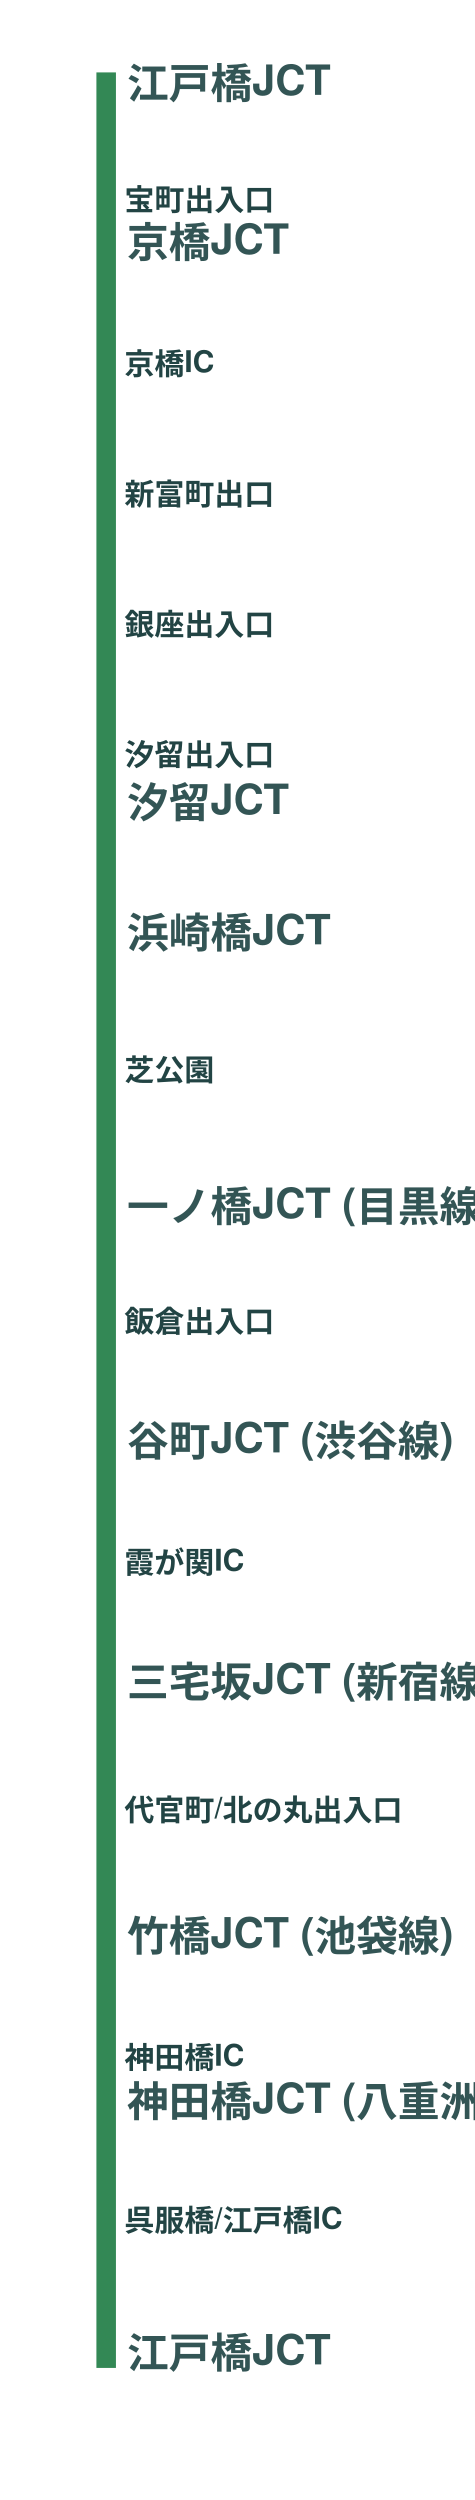
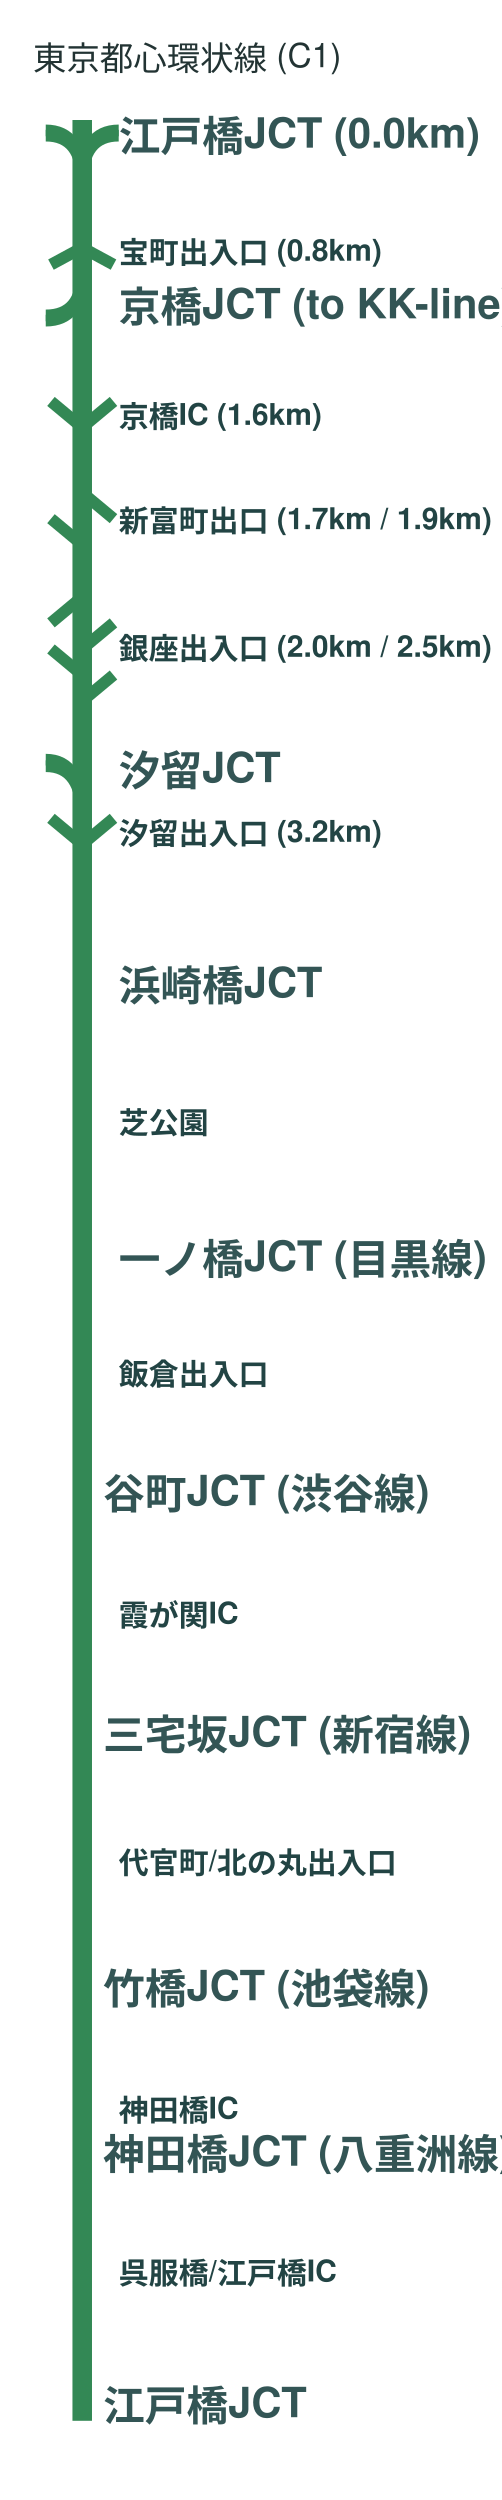
<svg xmlns="http://www.w3.org/2000/svg" xmlns:xlink="http://www.w3.org/1999/xlink" version="1.1" baseProfile="full" height="1420">
  <defs>
-     <g id="tokyo-expwy-c2">
-       <g id="tokyo-expwy-c2-texts" font-family="Helvetica, Arial, 'Hiragino Kaku Gothic ProN', Meiryo, sans-serif">
-         <g id="tokyo-expwy-c2-jct-labels" font-size="32" font-weight="bold" fill="#355">
-           <text x="16" y="8">江戸橋JCT</text>
-           <text x="16" y="130">京橋JCT</text>
-           <text x="16" y="560">汐留JCT</text>
-           <text x="16" y="660">浜崎橋JCT</text>
-           <text x="16" y="870">一ノ橋JCT (目黒線)</text>
+     <g id="tokyo-expwy-c1">
+       <g id="tokyo-expwy-c1-labels">
+         <g id="tokyo-expwy-c1-jct-labels" font-size="32" font-weight="bold" fill="#355">
+           <text x="28" y="8">江戸橋JCT (0.0km)</text>
+           <text x="28" y="139">京橋JCT (to KK-line)</text>
+           <text x="28" y="495">汐留JCT</text>
+           <text x="28" y="660">浜崎橋JCT</text>
+           <text x="28" y="870">一ノ橋JCT (目黒線)</text>
          <text x="16" y="1050">谷町JCT (渋谷線)</text>
          <text x="16" y="1235">三宅坂JCT (新宿線)</text>
          <text x="16" y="1430">竹橋JCT (池袋線)</text>
          <text x="16" y="1557">神田橋JCT (八重洲線)</text>
          <text x="16" y="1750">江戸橋JCT</text>
        </g>
-         <g id="tokyo-expwy-c2-ic-labels" font-size="23" font-weight="bold" fill="#244">
-           <text transform="translate(14,94)">宝町出入口</text>
-           <text transform="translate(14,220)">京橋IC</text>
-           <text transform="translate(14,320)">新富町出口</text>
-           <text transform="translate(14,420)">銀座出入口</text>
-           <text transform="translate(14,520)">汐留出入口</text>
-           <text transform="translate(14,762)">芝公園</text>
-           <text transform="translate(14,955)">飯倉出入口</text>
-           <text transform="translate(14,1140)">霞が関IC</text>
-           <text transform="translate(14,1330)">代官町/北の丸出入口</text>
-           <text transform="translate(14,1520)">神田橋IC</text>
-           <text transform="translate(14,1645)">呉服橋/江戸橋IC</text>
+         <g id="tokyo-expwy-c1-ic-labels" font-size="23" font-weight="bold" fill="#244">
+           <text transform="translate(28,94)">宝町出入口 (0.8km)</text>
+           <text transform="translate(28,220)">京橋IC (1.6km)</text>
+           <text transform="translate(28,300)">新富町出口 (1.7km / 1.9km)</text>
+           <text transform="translate(28,398)">銀座出入口 (2.0km / 2.5km)</text>
+           <text transform="translate(28,540)">汐留出入口 (3.2km)</text>
+           <text transform="translate(28,762)">芝公園</text>
+           <text transform="translate(28,955)">飯倉出入口</text>
+           <text transform="translate(28,1140)">霞が関IC</text>
+           <text transform="translate(28,1330)">代官町/北の丸出入口</text>
+           <text transform="translate(28,1520)">神田橋IC</text>
+           <text transform="translate(28,1645)">呉服橋/江戸橋IC</text>
        </g>
      </g>
-       <g id="tokyo-expwy-c2-lines" stroke="#385" stroke-width="15" stroke-linejoin="round">
-         <polyline id="tokyo-expwy-c21" points="0,-12 0,1750" fill="none" />
+       <g id="tokyo-expwy-c1-lines" stroke="#385" stroke-linejoin="round">
+         <g stroke-width="15">
+           <polyline id="tokyo-expwy-c1-path1" points="0,-16 0,1750" fill="none" />
+         </g>
+         <g stroke-width="9">
+           <path id="tokyo-expwy-edobashi-jct-to-c1" d="M-28,-8 Q0,-8 0,32" fill="none" />
+           <path id="tokyo-expwy-edobashi-jct-to-r6" d="M 28,-8 Q0,-8 0,32" fill="none" />
+           <path id="tokyo-expwy-edobashi-jct-to-c1" d="M-28,-4 Q0,-4 0,32" fill="none" />
+           <path id="tokyo-expwy-edobashi-jct-to-r6" d="M 28,-4 Q0,-4 0,32" fill="none" />
+           <polyline points="-24,95 0,82" fill="none" />
+           <polyline points="24,95 0,82" fill="none" />
+           <path id="tokyo-expwy-kyobashi-jct" d="M-28,134 Q0,134 0,100" fill="none" />
+           <path id="tokyo-expwy-kyobashi-jct" d="M-28,138 Q0,138 0,100" fill="none" />
+           <polyline points="-24,200 0,220" fill="none" />
+           <polyline points="24,200 0,220" fill="none" />
+           <polyline points="-24,290 0,310" fill="none" />
+           <polyline points="24,290 0,270" fill="none" />
+           <polyline points="-24,370 0,350" fill="none" />
+           <polyline points="24,370 0,390" fill="none" />
+           <polyline points="-24,390 0,410" fill="none" />
+           <polyline points="24,410 0,430" fill="none" />
+           <path id="tokyo-expwy-kyobashi-jct" d="M-28,480 Q0,480 0,520" fill="none" />
+           <path id="tokyo-expwy-kyobashi-jct" d="M-28,475 Q0,475 0,520" fill="none" />
+           <polyline points="-24,520 0,540" fill="none" />
+           <polyline points="24,520 0,540" fill="none" />
+         </g>
      </g>
    </g>
  </defs>
-   <use xlink:href="#tokyo-expwy-c2" transform="translate(50,50) scale(0.74)" />
+   <g id="tokyo-expwy-c1-texts" font-family="Helvetica, Arial, 'Hiragino Kaku Gothic ProN', Meiryo, sans-serif">
+     <text x="12" y="40" font-size="19" fill="#233">東京都心環状線 (C1)</text>
+     <use xlink:href="#tokyo-expwy-c1-labels" transform="translate(40,80) scale(0.74)" />
+   </g>
+   <use xlink:href="#tokyo-expwy-c1-lines" transform="translate(40,80) scale(0.74)" />
</svg>
